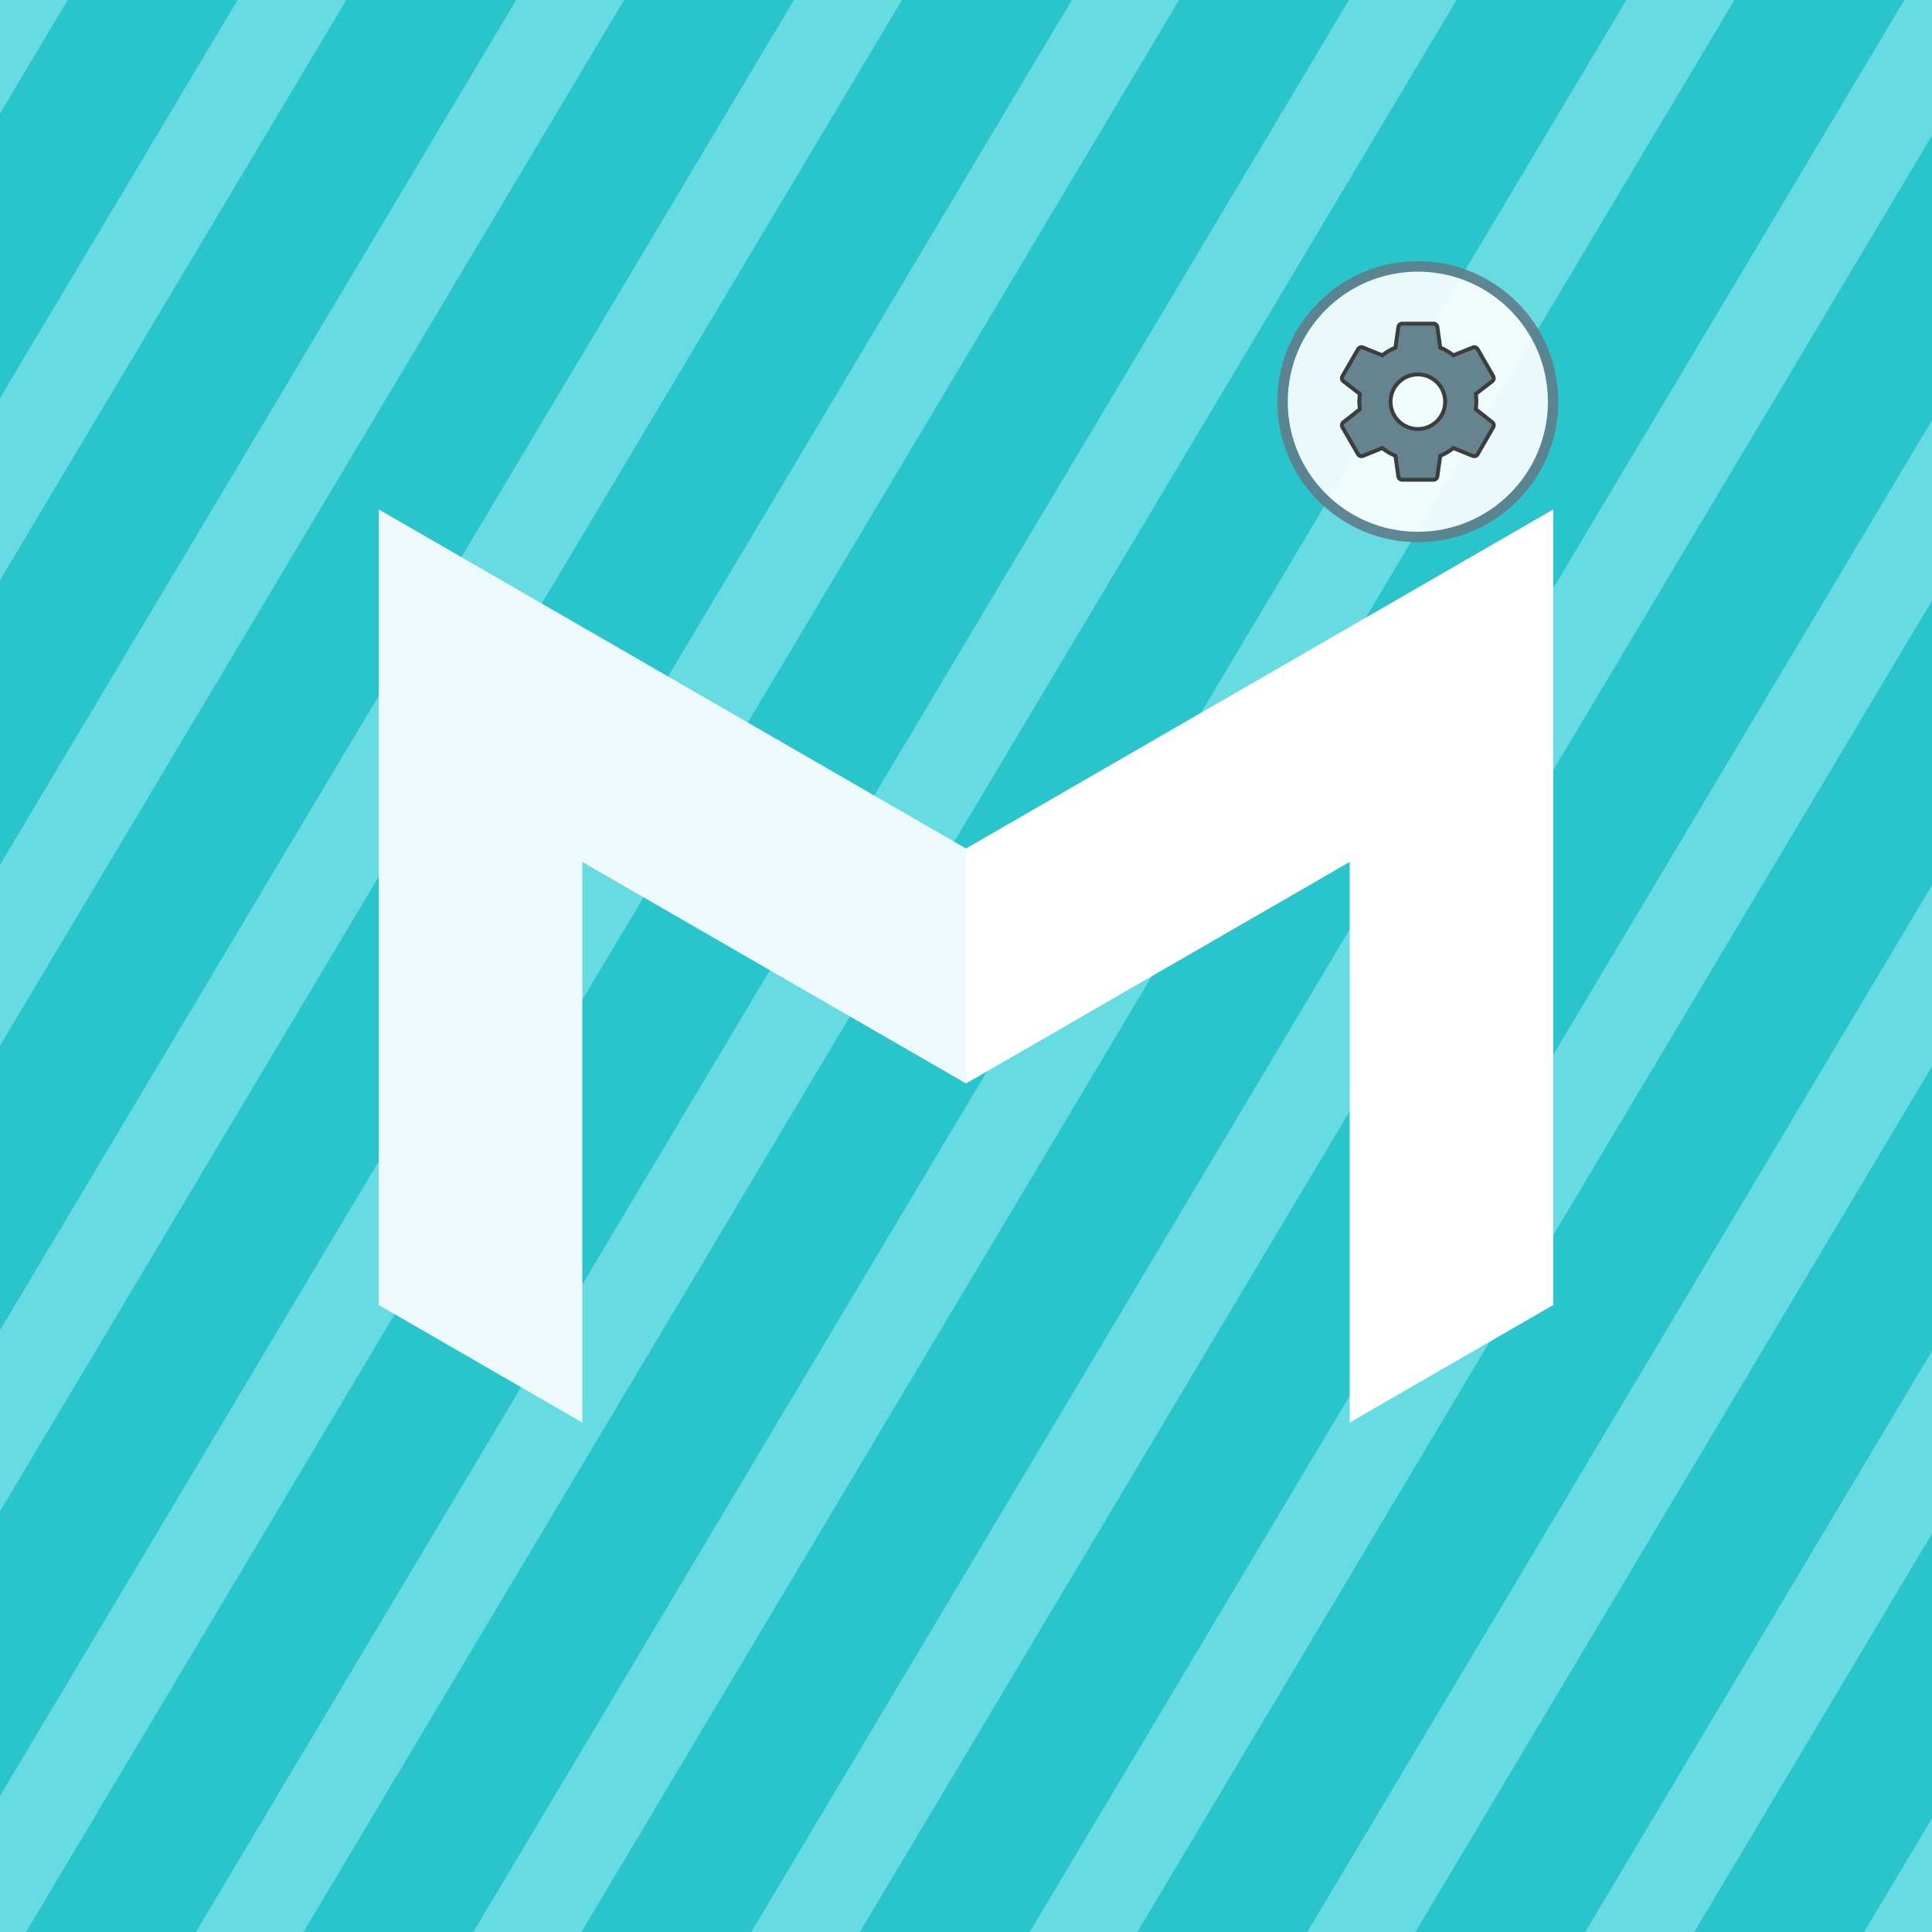
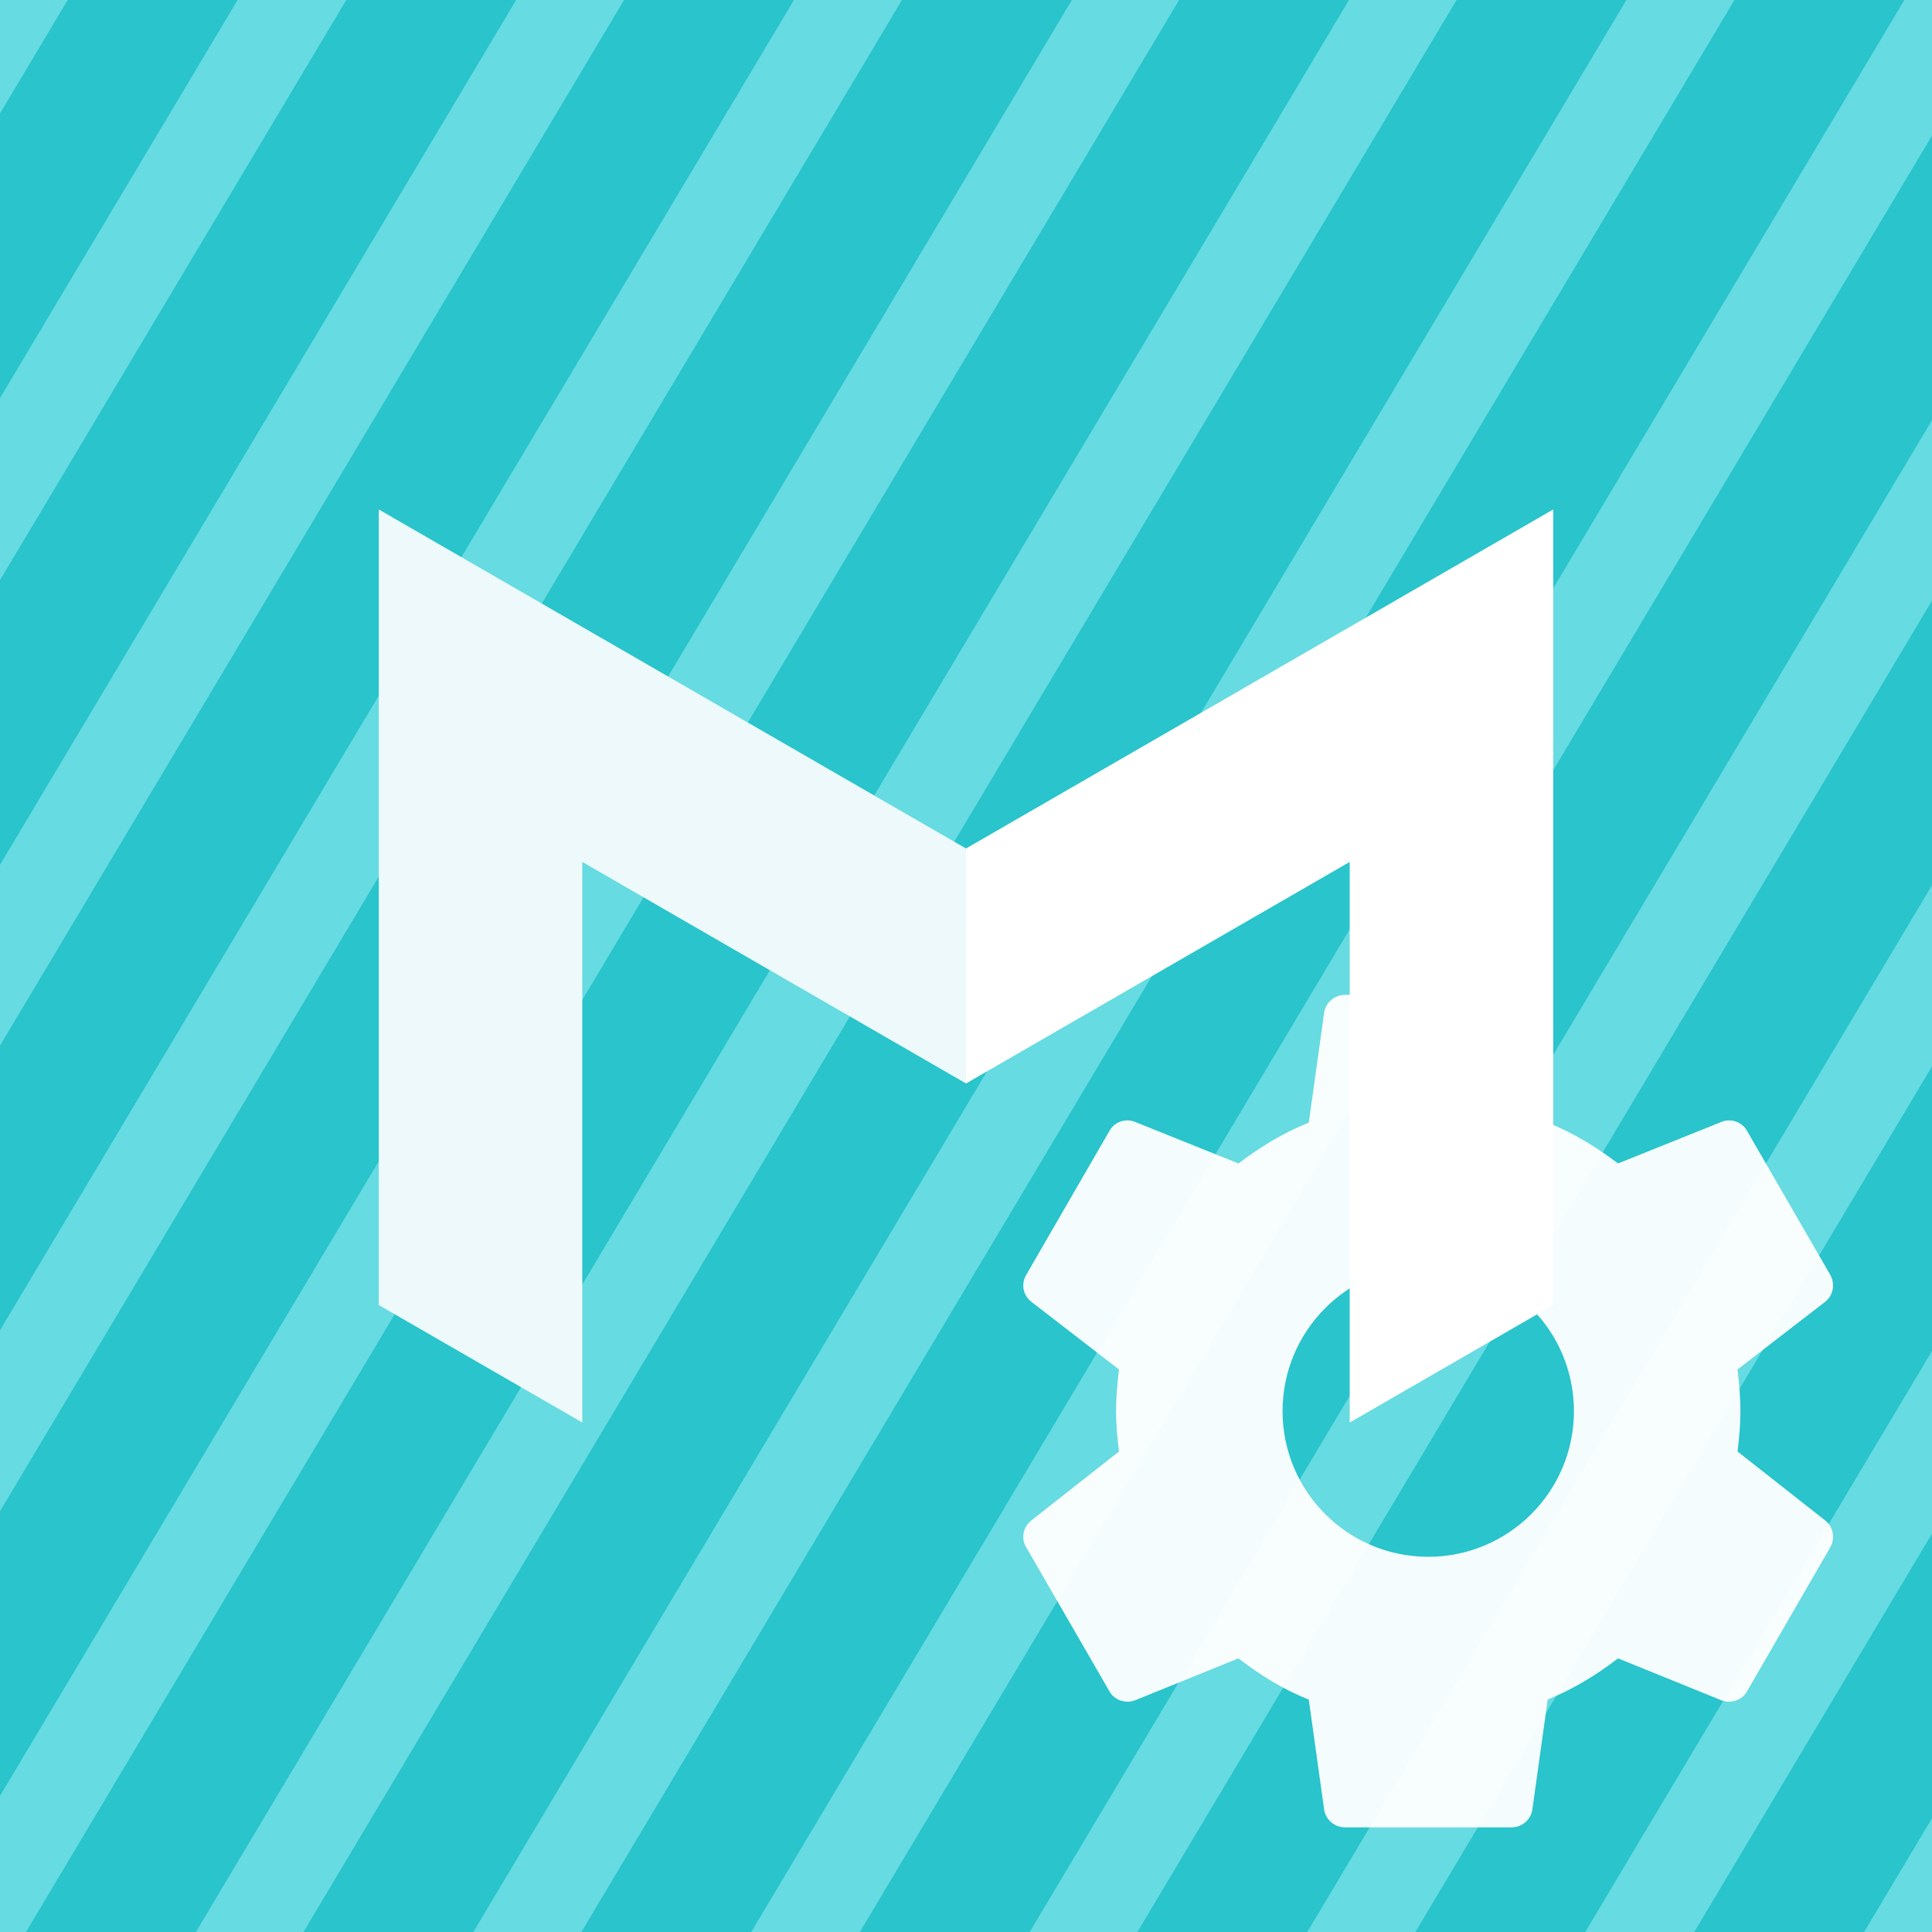
<svg xmlns="http://www.w3.org/2000/svg" id="svg8" version="1.1" viewBox="0 0 135.467 135.467" height="512" width="512">
  <defs id="defs2">
    <linearGradient id="linearGradient853">
      <stop style="stop-color:#000000;stop-opacity:1;" offset="0" id="stop851" />
    </linearGradient>
  </defs>
  <g id="layer1">
    <rect style="fill:#66dbe1;fill-opacity:1;stroke:none;stroke-width:12.7;stroke-linecap:square;stroke-linejoin:round;stroke-miterlimit:4;stroke-dasharray:none;stroke-opacity:0.134" id="rect3139" width="135.467" height="135.467" x="1.0585937e-05" y="-4.638672e-07" />
    <path id="path4983" style="color:#000000;font-style:normal;font-variant:normal;font-weight:normal;font-stretch:normal;font-size:medium;line-height:normal;font-family:sans-serif;font-variant-ligatures:normal;font-variant-position:normal;font-variant-caps:normal;font-variant-numeric:normal;font-variant-alternates:normal;font-variant-east-asian:normal;font-feature-settings:normal;font-variation-settings:normal;text-indent:0;text-align:start;text-decoration:none;text-decoration-line:none;text-decoration-style:solid;text-decoration-color:#000000;letter-spacing:normal;word-spacing:normal;text-transform:none;writing-mode:lr-tb;direction:ltr;text-orientation:mixed;dominant-baseline:auto;baseline-shift:baseline;text-anchor:start;white-space:normal;shape-padding:0;shape-margin:0;inline-size:0;clip-rule:nonzero;display:inline;overflow:visible;visibility:visible;isolation:auto;mix-blend-mode:normal;color-interpolation:sRGB;color-interpolation-filters:linearRGB;solid-color:#000000;solid-opacity:1;vector-effect:none;fill:#29c4cc;fill-opacity:1;fill-rule:nonzero;stroke:none;stroke-width:38.64;stroke-linecap:butt;stroke-linejoin:miter;stroke-miterlimit:4;stroke-dasharray:none;stroke-dashoffset:0;stroke-opacity:1;color-rendering:auto;image-rendering:auto;shape-rendering:auto;text-rendering:auto;enable-background:accumulate;stop-color:#000000" d="M 17.945 0 L 0 30.066 L 0 105.488 L 62.959 0 L 17.945 0 z M 91.77 0 L 0 153.758 L 0 229.18 L 136.783 0 L 91.77 0 z M 165.391 0 L 0 277.109 L 0 352.531 L 210.404 0 L 165.391 0 z M 239.037 0 L 0 400.504 L 0 475.928 L 284.053 0 L 239.037 0 z M 312.475 0 L 6.893 512 L 51.908 512 L 357.49 0 L 312.475 0 z M 386.008 0 L 80.426 512 L 125.434 512 L 431.016 0 L 386.008 0 z M 459.656 0 L 154.078 512 L 199.088 512 L 504.67 0 L 459.656 0 z M 512 35.943 L 227.871 512 L 272.879 512 L 512 111.355 L 512 35.943 z M 512 159.182 L 301.424 512 L 346.438 512 L 512 234.604 L 512 159.182 z M 512 282.611 L 375.092 512 L 420.1 512 L 512 358.023 L 512 282.611 z M 512 406.439 L 448.998 512 L 494.006 512 L 512 481.852 L 512 406.439 z " transform="scale(0.2645833)" />
    <g id="g3143" transform="matrix(0.7296495,0,0,0.7296495,18.42429,17.22288)" style="stroke-width:1.371">
      <path id="path2961" style="color:#000000;font-style:normal;font-variant:normal;font-weight:normal;font-stretch:normal;font-size:medium;line-height:normal;font-family:sans-serif;font-variant-ligatures:normal;font-variant-position:normal;font-variant-caps:normal;font-variant-numeric:normal;font-variant-alternates:normal;font-variant-east-asian:normal;font-feature-settings:normal;font-variation-settings:normal;text-indent:0;text-align:start;text-decoration:none;text-decoration-line:none;text-decoration-style:solid;text-decoration-color:#000000;letter-spacing:normal;word-spacing:normal;text-transform:none;writing-mode:lr-tb;direction:ltr;text-orientation:mixed;dominant-baseline:auto;baseline-shift:baseline;text-anchor:start;white-space:normal;shape-padding:0;shape-margin:0;inline-size:0;clip-rule:nonzero;display:inline;overflow:visible;visibility:visible;opacity:1;isolation:auto;mix-blend-mode:normal;color-interpolation:sRGB;color-interpolation-filters:linearRGB;solid-color:#000000;solid-opacity:1;vector-effect:none;fill:#ffffff;fill-opacity:1;fill-rule:nonzero;stroke:none;stroke-width:0.363;stroke-linecap:square;stroke-linejoin:miter;stroke-miterlimit:4;stroke-dasharray:none;stroke-dashoffset:0;stroke-opacity:1;color-rendering:auto;image-rendering:auto;shape-rendering:auto;text-rendering:auto;enable-background:accumulate;stop-color:#000000;stop-opacity:1" d="M 124.008,25.354 104.452,36.646 67.579,57.935 67.578,80.515 87.134,69.224 104.452,59.225 v 53.873 l 14.668,-8.468 4.888,-2.823 V 47.935 Z" />
      <path id="path3145" style="color:#000000;font-style:normal;font-variant:normal;font-weight:normal;font-stretch:normal;font-size:medium;line-height:normal;font-family:sans-serif;font-variant-ligatures:normal;font-variant-position:normal;font-variant-caps:normal;font-variant-numeric:normal;font-variant-alternates:normal;font-variant-east-asian:normal;font-feature-settings:normal;font-variation-settings:normal;text-indent:0;text-align:start;text-decoration:none;text-decoration-line:none;text-decoration-style:solid;text-decoration-color:#000000;letter-spacing:normal;word-spacing:normal;text-transform:none;writing-mode:lr-tb;direction:ltr;text-orientation:mixed;dominant-baseline:auto;baseline-shift:baseline;text-anchor:start;white-space:normal;shape-padding:0;shape-margin:0;inline-size:0;clip-rule:nonzero;display:inline;overflow:visible;visibility:visible;opacity:1;isolation:auto;mix-blend-mode:normal;color-interpolation:sRGB;color-interpolation-filters:linearRGB;solid-color:#000000;solid-opacity:1;vector-effect:none;fill:#edf9fa;fill-opacity:1;fill-rule:nonzero;stroke:none;stroke-width:0.363;stroke-linecap:square;stroke-linejoin:miter;stroke-miterlimit:4;stroke-dasharray:none;stroke-dashoffset:0;stroke-opacity:1;color-rendering:auto;image-rendering:auto;shape-rendering:auto;text-rendering:auto;enable-background:accumulate;stop-color:#000000;stop-opacity:1" d="m 11.15,25.354 19.556,11.291 36.873,21.289 9.6e-4,22.58 L 48.025,69.224 30.706,59.225 V 113.098 L 16.038,104.63 11.15,101.807 V 47.935 Z" />
-       <circle cx="111" cy="15" r="13" fill="#ffffff" opacity="0.9" stroke="#607D8B" stroke-width="1" />
-       <g transform="translate(102, 6) scale(0.75)">
-         <path d="M12,15.5A3.5,3.5 0 0,1 8.5,12A3.5,3.5 0 0,1 12,8.5A3.5,3.5 0 0,1 15.5,12A3.5,3.5 0 0,1 12,15.5M19.43,12.97C19.47,12.65 19.5,12.33 19.5,12C19.5,11.67 19.47,11.34 19.43,11L21.54,9.37C21.73,9.22 21.78,8.95 21.66,8.73L19.66,5.27C19.54,5.05 19.27,4.96 19.05,5.05L16.56,6.05C16.04,5.66 15.5,5.32 14.87,5.07L14.5,2.42C14.46,2.18 14.25,2 14,2H10C9.75,2 9.54,2.18 9.5,2.42L9.13,5.07C8.5,5.32 7.96,5.66 7.44,6.05L4.95,5.05C4.73,4.96 4.46,5.05 4.34,5.27L2.34,8.73C2.21,8.95 2.27,9.22 2.46,9.37L4.57,11C4.53,11.34 4.5,11.67 4.5,12C4.5,12.33 4.53,12.65 4.57,12.97L2.46,14.63C2.27,14.78 2.21,15.05 2.34,15.27L4.34,18.73C4.46,18.95 4.73,19.03 4.95,18.95L7.44,17.94C7.96,18.34 8.5,18.68 9.13,18.93L9.5,21.58C9.54,21.82 9.75,22 10,22H14C14.25,22 14.46,21.82 14.5,21.58L14.87,18.93C15.5,18.67 16.04,18.34 16.56,17.94L19.05,18.95C19.27,19.03 19.54,18.95 19.66,18.73L21.66,15.27C21.78,15.05 21.73,14.78 21.54,14.63L19.43,12.97Z" fill="#607D8B" stroke="#333" stroke-width="0.5" opacity="0.95" />
+       <g transform="translate(64, 64) scale(4)">
+         <path d="M12,15.5A3.5,3.5 0 0,1 8.5,12A3.5,3.5 0 0,1 12,8.5A3.5,3.5 0 0,1 15.5,12A3.5,3.5 0 0,1 12,15.5M19.43,12.97C19.47,12.65 19.5,12.33 19.5,12C19.5,11.67 19.47,11.34 19.43,11L21.54,9.37C21.73,9.22 21.78,8.95 21.66,8.73L19.66,5.27C19.54,5.05 19.27,4.96 19.05,5.05L16.56,6.05C16.04,5.66 15.5,5.32 14.87,5.07L14.5,2.42C14.46,2.18 14.25,2 14,2H10C9.75,2 9.54,2.18 9.5,2.42L9.13,5.07C8.5,5.32 7.96,5.66 7.44,6.05L4.95,5.05C4.73,4.96 4.46,5.05 4.34,5.27L2.34,8.73C2.21,8.95 2.27,9.22 2.46,9.37L4.57,11C4.53,11.34 4.5,11.67 4.5,12C4.5,12.33 4.53,12.65 4.57,12.97L2.46,14.63C2.27,14.78 2.21,15.05 2.34,15.27L4.34,18.73C4.46,18.95 4.73,19.03 4.95,18.95L7.44,17.94C7.96,18.34 8.5,18.68 9.13,18.93L9.5,21.58C9.54,21.82 9.75,22 10,22H14C14.25,22 14.46,21.82 14.5,21.58L14.87,18.93C15.5,18.67 16.04,18.34 16.56,17.94L19.05,18.95C19.27,19.03 19.54,18.95 19.66,18.73L21.66,15.27C21.78,15.05 21.73,14.78 21.54,14.63L19.43,12.97Z" fill="#ffffff" stroke="#ffffff" stroke-width="0" opacity="0.95" />
      </g>
    </g>
  </g>
</svg>
